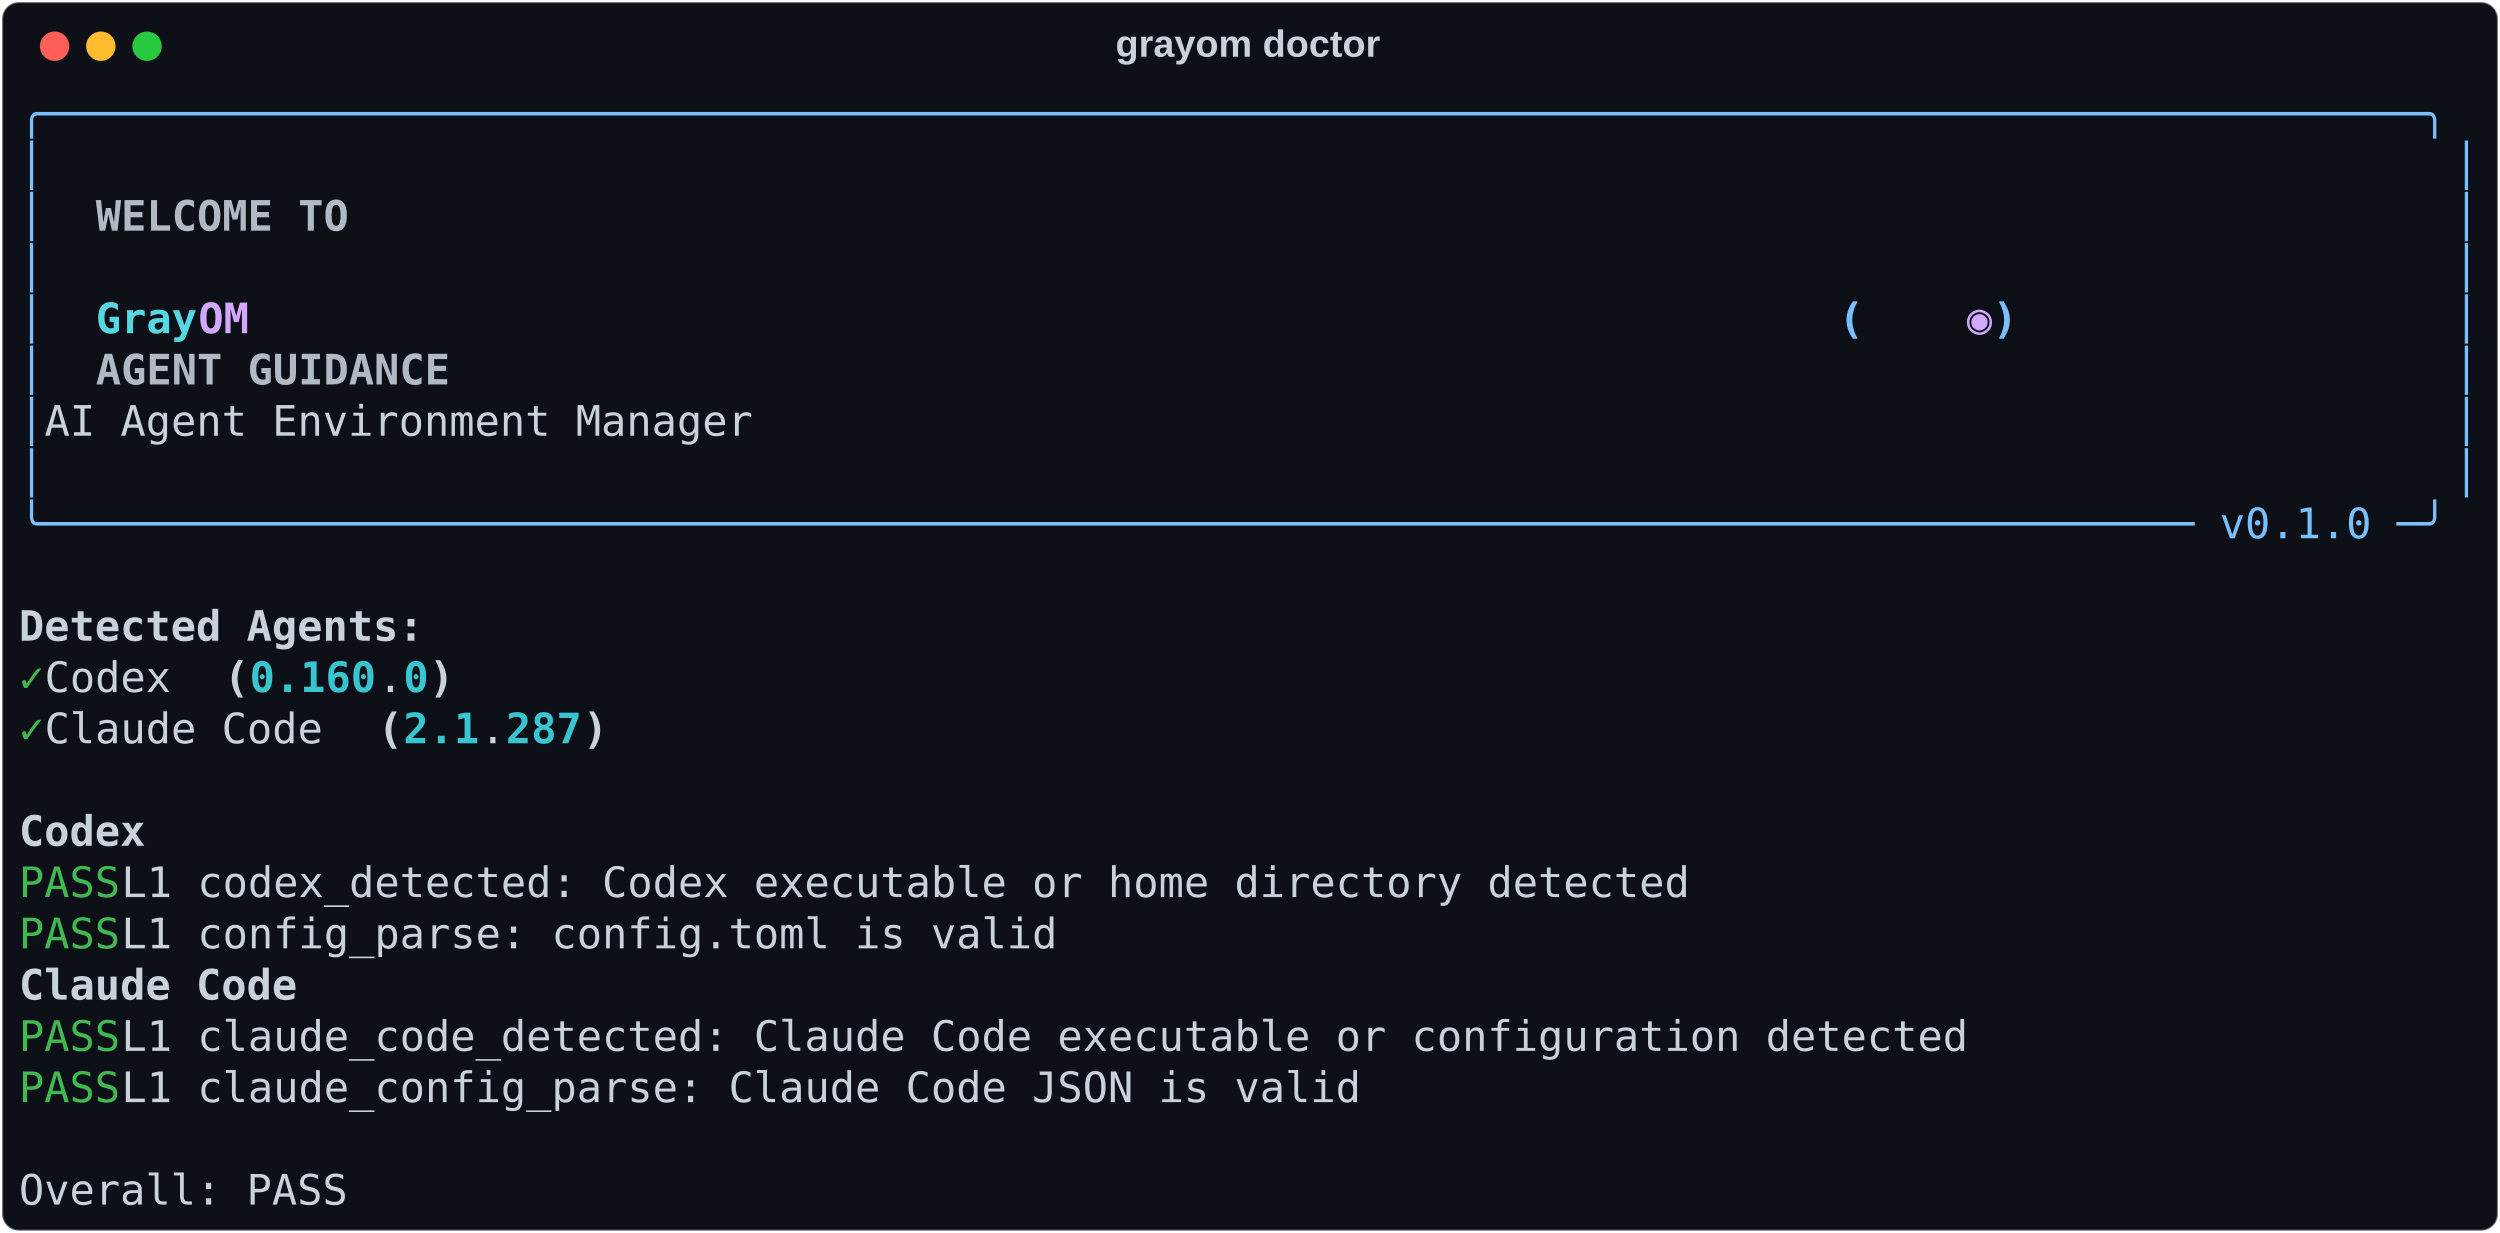
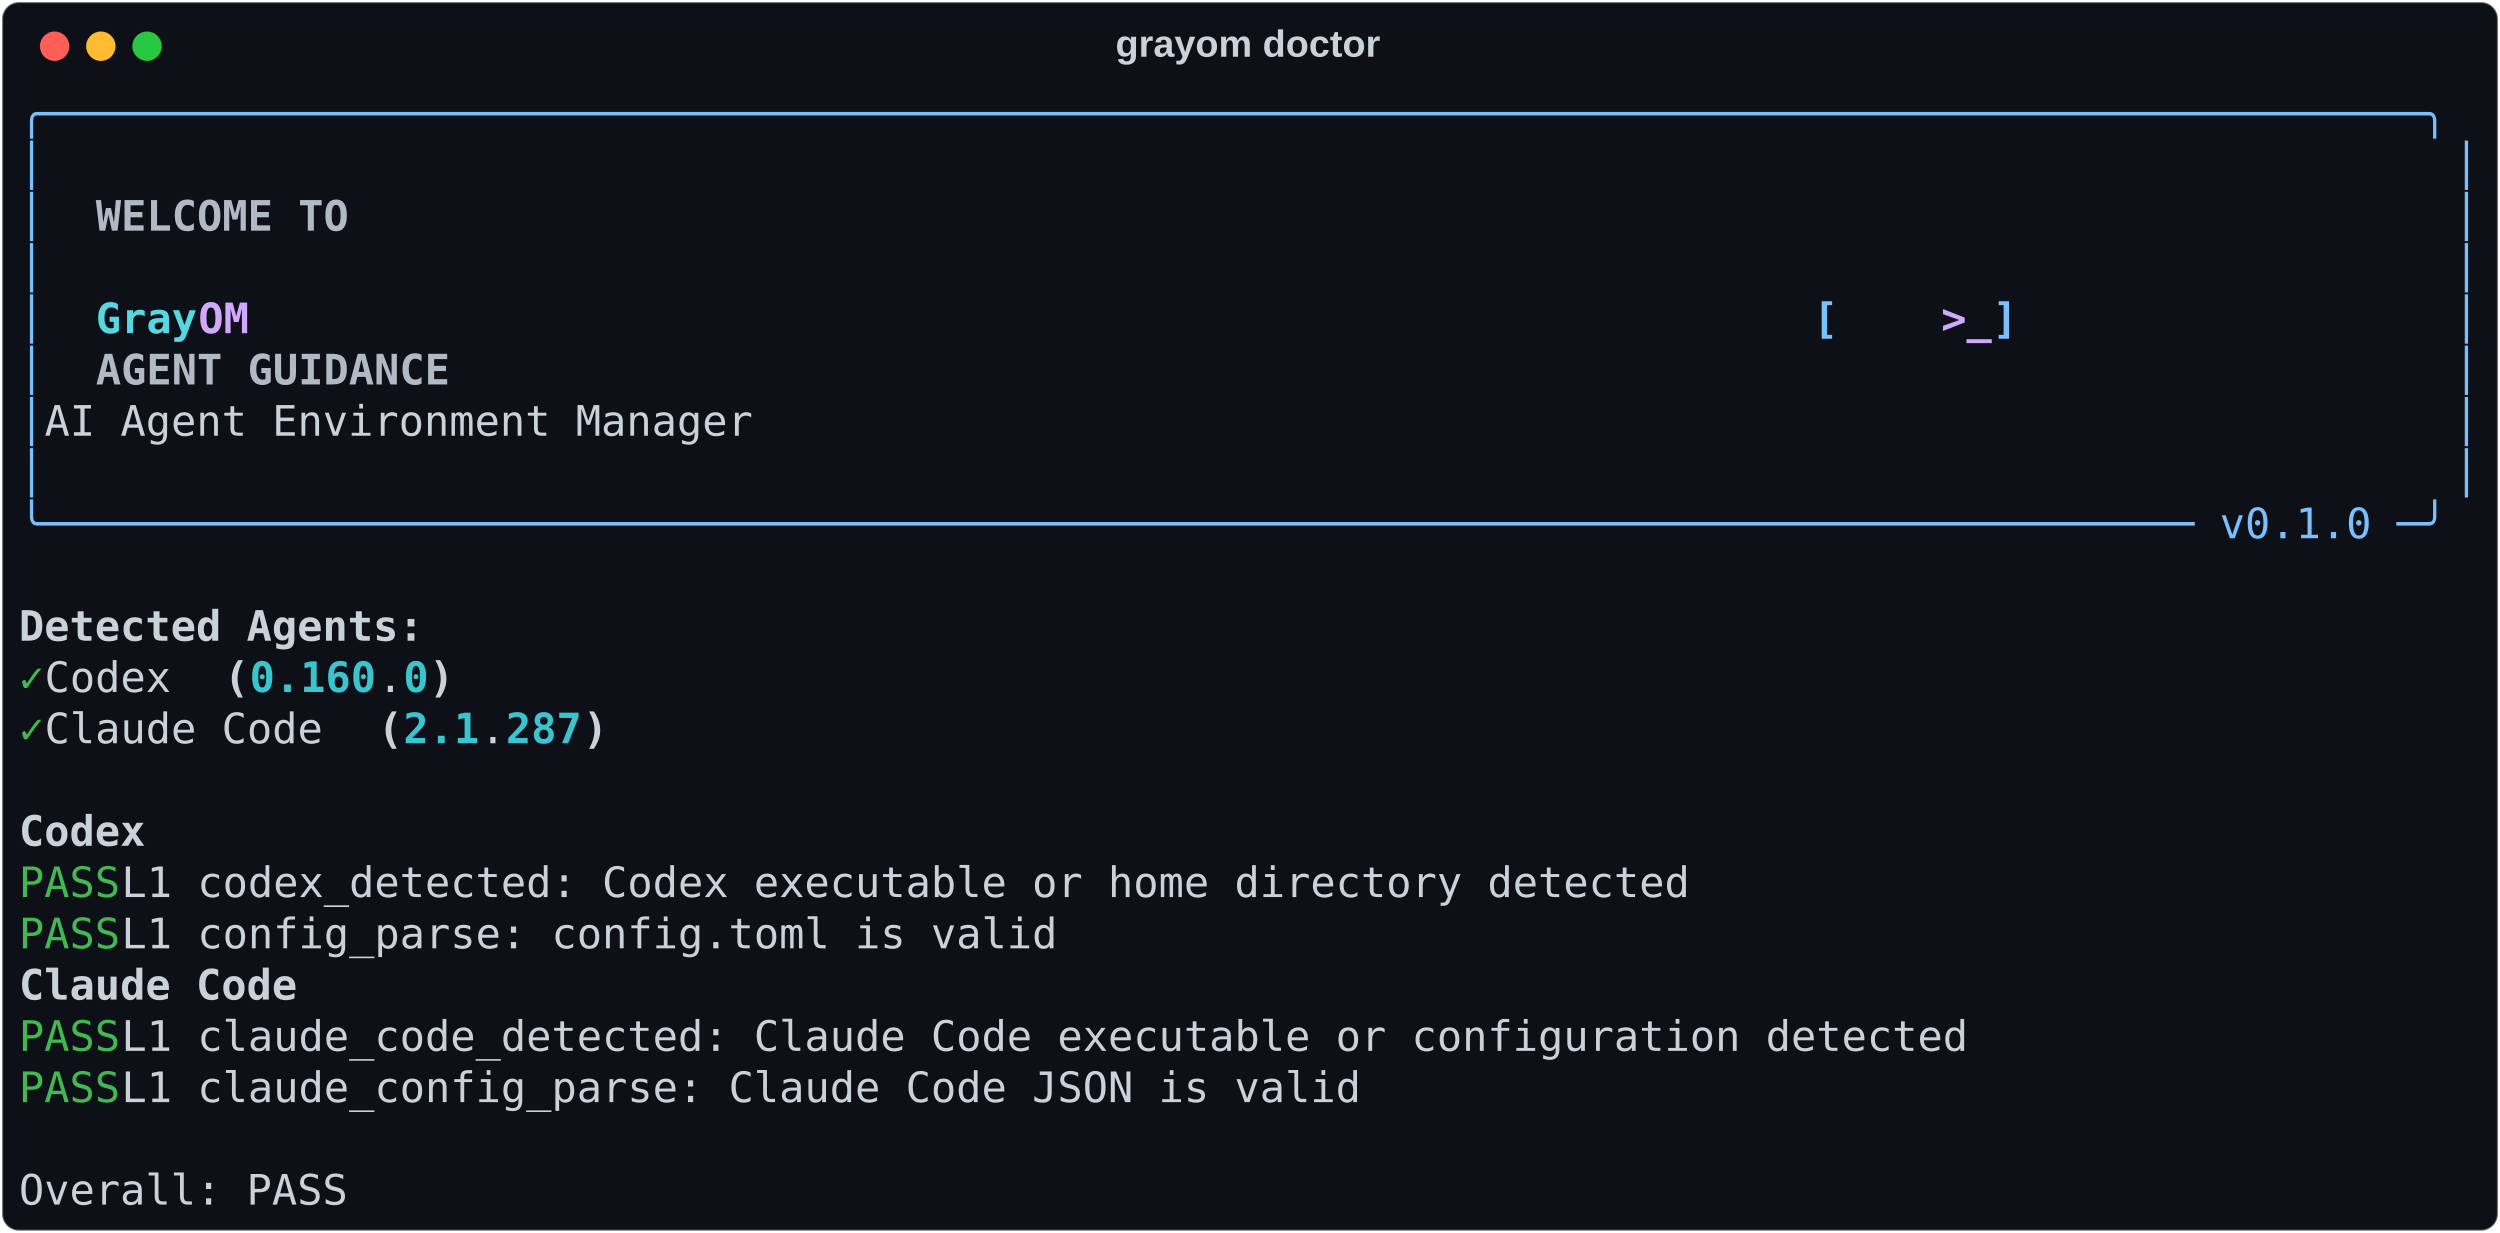
<svg xmlns="http://www.w3.org/2000/svg" class="rich-terminal" viewBox="0 0 1190 586.8">
  <style>

    @font-face {
        font-family: "Fira Code";
        src: local("FiraCode-Regular"),
                url("https://cdnjs.cloudflare.com/ajax/libs/firacode/6.2.0/woff2/FiraCode-Regular.woff2") format("woff2"),
                url("https://cdnjs.cloudflare.com/ajax/libs/firacode/6.2.0/woff/FiraCode-Regular.woff") format("woff");
        font-style: normal;
        font-weight: 400;
    }
    @font-face {
        font-family: "Fira Code";
        src: local("FiraCode-Bold"),
                url("https://cdnjs.cloudflare.com/ajax/libs/firacode/6.2.0/woff2/FiraCode-Bold.woff2") format("woff2"),
                url("https://cdnjs.cloudflare.com/ajax/libs/firacode/6.2.0/woff/FiraCode-Bold.woff") format("woff");
        font-style: bold;
        font-weight: 700;
    }

-     .terminal-2208447098-matrix {
+     .terminal-2004957532-matrix {
        font-family: Fira Code, monospace;
        font-size: 20px;
        line-height: 24.4px;
        font-variant-east-asian: full-width;
    }

-     .terminal-2208447098-title {
+     .terminal-2004957532-title {
        font-size: 18px;
        font-weight: bold;
        font-family: arial;
    }

-     .terminal-2208447098-r1 { fill: #79c0ff }
- .terminal-2208447098-r2 { fill: #c9d1d9 }
- .terminal-2208447098-r3 { fill: #b0b9c4;font-weight: bold }
- .terminal-2208447098-r4 { fill: #79c0ff;font-weight: bold }
- .terminal-2208447098-r5 { fill: #56d8e2;font-weight: bold }
- .terminal-2208447098-r6 { fill: #d2a8ff;font-weight: bold }
- .terminal-2208447098-r7 { fill: #c9d1d9;font-weight: bold }
- .terminal-2208447098-r8 { fill: #3fb950 }
- .terminal-2208447098-r9 { fill: #39c5cf;font-weight: bold }
+     .terminal-2004957532-r1 { fill: #79c0ff }
+ .terminal-2004957532-r2 { fill: #c9d1d9 }
+ .terminal-2004957532-r3 { fill: #b0b9c4;font-weight: bold }
+ .terminal-2004957532-r4 { fill: #79c0ff;font-weight: bold }
+ .terminal-2004957532-r5 { fill: #56d8e2;font-weight: bold }
+ .terminal-2004957532-r6 { fill: #d2a8ff;font-weight: bold }
+ .terminal-2004957532-r7 { fill: #c9d1d9;font-weight: bold }
+ .terminal-2004957532-r8 { fill: #3fb950 }
+ .terminal-2004957532-r9 { fill: #39c5cf;font-weight: bold }
    </style>
  <defs>
-     <clipPath id="terminal-2208447098-clip-terminal">
+     <clipPath id="terminal-2004957532-clip-terminal">
      <rect x="0" y="0" width="1170.2" height="535.8" />
    </clipPath>
-     <clipPath id="terminal-2208447098-line-0">
+     <clipPath id="terminal-2004957532-line-0">
      <rect x="0" y="1.5" width="1171.2" height="24.65" />
    </clipPath>
-     <clipPath id="terminal-2208447098-line-1">
+     <clipPath id="terminal-2004957532-line-1">
      <rect x="0" y="25.9" width="1171.2" height="24.65" />
    </clipPath>
-     <clipPath id="terminal-2208447098-line-2">
+     <clipPath id="terminal-2004957532-line-2">
      <rect x="0" y="50.3" width="1171.2" height="24.65" />
    </clipPath>
-     <clipPath id="terminal-2208447098-line-3">
+     <clipPath id="terminal-2004957532-line-3">
      <rect x="0" y="74.7" width="1171.2" height="24.65" />
    </clipPath>
-     <clipPath id="terminal-2208447098-line-4">
+     <clipPath id="terminal-2004957532-line-4">
      <rect x="0" y="99.1" width="1171.2" height="24.65" />
    </clipPath>
-     <clipPath id="terminal-2208447098-line-5">
+     <clipPath id="terminal-2004957532-line-5">
      <rect x="0" y="123.5" width="1171.2" height="24.65" />
    </clipPath>
-     <clipPath id="terminal-2208447098-line-6">
+     <clipPath id="terminal-2004957532-line-6">
      <rect x="0" y="147.9" width="1171.2" height="24.65" />
    </clipPath>
-     <clipPath id="terminal-2208447098-line-7">
+     <clipPath id="terminal-2004957532-line-7">
      <rect x="0" y="172.3" width="1171.2" height="24.65" />
    </clipPath>
-     <clipPath id="terminal-2208447098-line-8">
+     <clipPath id="terminal-2004957532-line-8">
      <rect x="0" y="196.7" width="1171.2" height="24.65" />
    </clipPath>
-     <clipPath id="terminal-2208447098-line-9">
+     <clipPath id="terminal-2004957532-line-9">
      <rect x="0" y="221.1" width="1171.2" height="24.65" />
    </clipPath>
-     <clipPath id="terminal-2208447098-line-10">
+     <clipPath id="terminal-2004957532-line-10">
      <rect x="0" y="245.5" width="1171.2" height="24.65" />
    </clipPath>
-     <clipPath id="terminal-2208447098-line-11">
+     <clipPath id="terminal-2004957532-line-11">
      <rect x="0" y="269.9" width="1171.2" height="24.65" />
    </clipPath>
-     <clipPath id="terminal-2208447098-line-12">
+     <clipPath id="terminal-2004957532-line-12">
      <rect x="0" y="294.3" width="1171.2" height="24.65" />
    </clipPath>
-     <clipPath id="terminal-2208447098-line-13">
+     <clipPath id="terminal-2004957532-line-13">
      <rect x="0" y="318.7" width="1171.2" height="24.65" />
    </clipPath>
-     <clipPath id="terminal-2208447098-line-14">
+     <clipPath id="terminal-2004957532-line-14">
      <rect x="0" y="343.1" width="1171.2" height="24.65" />
    </clipPath>
-     <clipPath id="terminal-2208447098-line-15">
+     <clipPath id="terminal-2004957532-line-15">
      <rect x="0" y="367.5" width="1171.2" height="24.65" />
    </clipPath>
-     <clipPath id="terminal-2208447098-line-16">
+     <clipPath id="terminal-2004957532-line-16">
      <rect x="0" y="391.9" width="1171.2" height="24.65" />
    </clipPath>
-     <clipPath id="terminal-2208447098-line-17">
+     <clipPath id="terminal-2004957532-line-17">
      <rect x="0" y="416.3" width="1171.2" height="24.65" />
    </clipPath>
-     <clipPath id="terminal-2208447098-line-18">
+     <clipPath id="terminal-2004957532-line-18">
      <rect x="0" y="440.7" width="1171.2" height="24.65" />
    </clipPath>
-     <clipPath id="terminal-2208447098-line-19">
+     <clipPath id="terminal-2004957532-line-19">
      <rect x="0" y="465.1" width="1171.2" height="24.65" />
    </clipPath>
-     <clipPath id="terminal-2208447098-line-20">
+     <clipPath id="terminal-2004957532-line-20">
      <rect x="0" y="489.5" width="1171.2" height="24.65" />
    </clipPath>
  </defs>
  <rect fill="#0d1117" stroke="rgba(255,255,255,0.35)" stroke-width="1" x="1" y="1" width="1188" height="584.8" rx="8" />
-   <text class="terminal-2208447098-title" fill="#c9d1d9" text-anchor="middle" x="594" y="27">grayom doctor</text>
+   <text class="terminal-2004957532-title" fill="#c9d1d9" text-anchor="middle" x="594" y="27">grayom doctor</text>
  <g transform="translate(26,22)">
    <circle cx="0" cy="0" r="7" fill="#ff5f57" />
    <circle cx="22" cy="0" r="7" fill="#febc2e" />
    <circle cx="44" cy="0" r="7" fill="#28c840" />
  </g>
-   <g transform="translate(9, 41)" clip-path="url(#terminal-2208447098-clip-terminal)">
-     <g class="terminal-2208447098-matrix">
-       <text class="terminal-2208447098-r1" x="0" y="20" textLength="1171.2" clip-path="url(#terminal-2208447098-line-0)">╭──────────────────────────────────────────────────────────────────────────────────────────────╮</text>
-       <text class="terminal-2208447098-r2" x="1171.2" y="20" textLength="12.2" clip-path="url(#terminal-2208447098-line-0)">
- </text>
-       <text class="terminal-2208447098-r1" x="0" y="44.4" textLength="12.2" clip-path="url(#terminal-2208447098-line-1)">│</text>
-       <text class="terminal-2208447098-r1" x="1159" y="44.4" textLength="12.2" clip-path="url(#terminal-2208447098-line-1)">│</text>
-       <text class="terminal-2208447098-r2" x="1171.2" y="44.4" textLength="12.2" clip-path="url(#terminal-2208447098-line-1)">
- </text>
-       <text class="terminal-2208447098-r1" x="0" y="68.8" textLength="12.2" clip-path="url(#terminal-2208447098-line-2)">│</text>
-       <text class="terminal-2208447098-r3" x="36.6" y="68.8" textLength="658.8" clip-path="url(#terminal-2208447098-line-2)">WELCOME TO                                            </text>
-       <text class="terminal-2208447098-r1" x="1159" y="68.8" textLength="12.2" clip-path="url(#terminal-2208447098-line-2)">│</text>
-       <text class="terminal-2208447098-r2" x="1171.2" y="68.8" textLength="12.2" clip-path="url(#terminal-2208447098-line-2)">
- </text>
-       <text class="terminal-2208447098-r1" x="0" y="93.2" textLength="12.2" clip-path="url(#terminal-2208447098-line-3)">│</text>
-       <text class="terminal-2208447098-r1" x="1159" y="93.2" textLength="12.2" clip-path="url(#terminal-2208447098-line-3)">│</text>
-       <text class="terminal-2208447098-r2" x="1171.2" y="93.2" textLength="12.2" clip-path="url(#terminal-2208447098-line-3)">
- </text>
-       <text class="terminal-2208447098-r1" x="0" y="117.6" textLength="12.2" clip-path="url(#terminal-2208447098-line-4)">│</text>
-       <text class="terminal-2208447098-r5" x="36.6" y="117.6" textLength="48.8" clip-path="url(#terminal-2208447098-line-4)">Gray</text>
-       <text class="terminal-2208447098-r6" x="85.4" y="117.6" textLength="24.4" clip-path="url(#terminal-2208447098-line-4)">OM</text>
-       <text class="terminal-2208447098-r4" x="866.2" y="117.6" textLength="61" clip-path="url(#terminal-2208447098-line-4)">   ( </text>
-       <text class="terminal-2208447098-r6" x="927.2" y="117.6" textLength="12.2" clip-path="url(#terminal-2208447098-line-4)">◉</text>
-       <text class="terminal-2208447098-r4" x="939.4" y="117.6" textLength="24.4" clip-path="url(#terminal-2208447098-line-4)"> )</text>
-       <text class="terminal-2208447098-r1" x="1159" y="117.6" textLength="12.2" clip-path="url(#terminal-2208447098-line-4)">│</text>
-       <text class="terminal-2208447098-r2" x="1171.2" y="117.6" textLength="12.2" clip-path="url(#terminal-2208447098-line-4)">
- </text>
-       <text class="terminal-2208447098-r1" x="0" y="142" textLength="12.2" clip-path="url(#terminal-2208447098-line-5)">│</text>
-       <text class="terminal-2208447098-r3" x="36.6" y="142" textLength="658.8" clip-path="url(#terminal-2208447098-line-5)">AGENT GUIDANCE                                        </text>
-       <text class="terminal-2208447098-r1" x="1159" y="142" textLength="12.2" clip-path="url(#terminal-2208447098-line-5)">│</text>
-       <text class="terminal-2208447098-r2" x="1171.2" y="142" textLength="12.2" clip-path="url(#terminal-2208447098-line-5)">
- </text>
-       <text class="terminal-2208447098-r1" x="0" y="166.4" textLength="12.2" clip-path="url(#terminal-2208447098-line-6)">│</text>
-       <text class="terminal-2208447098-r2" x="12.2" y="166.4" textLength="1146.8" clip-path="url(#terminal-2208447098-line-6)">  AI Agent Environment Manager                                                                </text>
-       <text class="terminal-2208447098-r1" x="1159" y="166.4" textLength="12.2" clip-path="url(#terminal-2208447098-line-6)">│</text>
-       <text class="terminal-2208447098-r2" x="1171.2" y="166.4" textLength="12.2" clip-path="url(#terminal-2208447098-line-6)">
- </text>
-       <text class="terminal-2208447098-r1" x="0" y="190.8" textLength="12.2" clip-path="url(#terminal-2208447098-line-7)">│</text>
-       <text class="terminal-2208447098-r1" x="1159" y="190.8" textLength="12.2" clip-path="url(#terminal-2208447098-line-7)">│</text>
-       <text class="terminal-2208447098-r2" x="1171.2" y="190.8" textLength="12.2" clip-path="url(#terminal-2208447098-line-7)">
- </text>
-       <text class="terminal-2208447098-r1" x="0" y="215.2" textLength="1171.2" clip-path="url(#terminal-2208447098-line-8)">╰───────────────────────────────────────────────────────────────────────────────────── v0.1.0 ─╯</text>
-       <text class="terminal-2208447098-r2" x="1171.2" y="215.2" textLength="12.2" clip-path="url(#terminal-2208447098-line-8)">
- </text>
-       <text class="terminal-2208447098-r2" x="1171.2" y="239.6" textLength="12.2" clip-path="url(#terminal-2208447098-line-9)">
- </text>
-       <text class="terminal-2208447098-r7" x="0" y="264" textLength="195.2" clip-path="url(#terminal-2208447098-line-10)">Detected Agents:</text>
-       <text class="terminal-2208447098-r2" x="1171.2" y="264" textLength="12.2" clip-path="url(#terminal-2208447098-line-10)">
- </text>
-       <text class="terminal-2208447098-r8" x="0" y="288.4" textLength="12.2" clip-path="url(#terminal-2208447098-line-11)">✓</text>
-       <text class="terminal-2208447098-r2" x="12.2" y="288.4" textLength="85.4" clip-path="url(#terminal-2208447098-line-11)"> Codex </text>
-       <text class="terminal-2208447098-r7" x="97.6" y="288.4" textLength="12.2" clip-path="url(#terminal-2208447098-line-11)">(</text>
-       <text class="terminal-2208447098-r9" x="109.8" y="288.4" textLength="61" clip-path="url(#terminal-2208447098-line-11)">0.160</text>
-       <text class="terminal-2208447098-r2" x="170.8" y="288.4" textLength="12.2" clip-path="url(#terminal-2208447098-line-11)">.</text>
-       <text class="terminal-2208447098-r9" x="183" y="288.4" textLength="12.2" clip-path="url(#terminal-2208447098-line-11)">0</text>
-       <text class="terminal-2208447098-r7" x="195.2" y="288.4" textLength="12.2" clip-path="url(#terminal-2208447098-line-11)">)</text>
-       <text class="terminal-2208447098-r2" x="1171.2" y="288.4" textLength="12.2" clip-path="url(#terminal-2208447098-line-11)">
- </text>
-       <text class="terminal-2208447098-r8" x="0" y="312.8" textLength="12.2" clip-path="url(#terminal-2208447098-line-12)">✓</text>
-       <text class="terminal-2208447098-r2" x="12.2" y="312.8" textLength="158.6" clip-path="url(#terminal-2208447098-line-12)"> Claude Code </text>
-       <text class="terminal-2208447098-r7" x="170.8" y="312.8" textLength="12.2" clip-path="url(#terminal-2208447098-line-12)">(</text>
-       <text class="terminal-2208447098-r9" x="183" y="312.8" textLength="36.6" clip-path="url(#terminal-2208447098-line-12)">2.1</text>
-       <text class="terminal-2208447098-r2" x="219.6" y="312.8" textLength="12.2" clip-path="url(#terminal-2208447098-line-12)">.</text>
-       <text class="terminal-2208447098-r9" x="231.8" y="312.8" textLength="36.6" clip-path="url(#terminal-2208447098-line-12)">287</text>
-       <text class="terminal-2208447098-r7" x="268.4" y="312.8" textLength="12.2" clip-path="url(#terminal-2208447098-line-12)">)</text>
-       <text class="terminal-2208447098-r2" x="1171.2" y="312.8" textLength="12.2" clip-path="url(#terminal-2208447098-line-12)">
- </text>
-       <text class="terminal-2208447098-r2" x="1171.2" y="337.2" textLength="12.2" clip-path="url(#terminal-2208447098-line-13)">
- </text>
-       <text class="terminal-2208447098-r7" x="0" y="361.6" textLength="61" clip-path="url(#terminal-2208447098-line-14)">Codex</text>
-       <text class="terminal-2208447098-r2" x="1171.2" y="361.6" textLength="12.2" clip-path="url(#terminal-2208447098-line-14)">
- </text>
-       <text class="terminal-2208447098-r8" x="0" y="386" textLength="48.8" clip-path="url(#terminal-2208447098-line-15)">PASS</text>
-       <text class="terminal-2208447098-r2" x="48.8" y="386" textLength="768.6" clip-path="url(#terminal-2208447098-line-15)"> L1 codex_detected: Codex executable or home directory detected</text>
-       <text class="terminal-2208447098-r2" x="1171.2" y="386" textLength="12.2" clip-path="url(#terminal-2208447098-line-15)">
- </text>
-       <text class="terminal-2208447098-r8" x="0" y="410.4" textLength="48.8" clip-path="url(#terminal-2208447098-line-16)">PASS</text>
-       <text class="terminal-2208447098-r2" x="48.8" y="410.4" textLength="463.6" clip-path="url(#terminal-2208447098-line-16)"> L1 config_parse: config.toml is valid</text>
-       <text class="terminal-2208447098-r2" x="1171.2" y="410.4" textLength="12.2" clip-path="url(#terminal-2208447098-line-16)">
- </text>
-       <text class="terminal-2208447098-r7" x="0" y="434.8" textLength="134.2" clip-path="url(#terminal-2208447098-line-17)">Claude Code</text>
-       <text class="terminal-2208447098-r2" x="1171.2" y="434.8" textLength="12.2" clip-path="url(#terminal-2208447098-line-17)">
- </text>
-       <text class="terminal-2208447098-r8" x="0" y="459.2" textLength="48.8" clip-path="url(#terminal-2208447098-line-18)">PASS</text>
-       <text class="terminal-2208447098-r2" x="48.8" y="459.2" textLength="902.8" clip-path="url(#terminal-2208447098-line-18)"> L1 claude_code_detected: Claude Code executable or configuration detected</text>
-       <text class="terminal-2208447098-r2" x="1171.2" y="459.2" textLength="12.2" clip-path="url(#terminal-2208447098-line-18)">
- </text>
-       <text class="terminal-2208447098-r8" x="0" y="483.6" textLength="48.8" clip-path="url(#terminal-2208447098-line-19)">PASS</text>
-       <text class="terminal-2208447098-r2" x="48.8" y="483.6" textLength="610" clip-path="url(#terminal-2208447098-line-19)"> L1 claude_config_parse: Claude Code JSON is valid</text>
-       <text class="terminal-2208447098-r2" x="1171.2" y="483.6" textLength="12.2" clip-path="url(#terminal-2208447098-line-19)">
- </text>
-       <text class="terminal-2208447098-r2" x="1171.2" y="508" textLength="12.2" clip-path="url(#terminal-2208447098-line-20)">
- </text>
-       <text class="terminal-2208447098-r2" x="0" y="532.4" textLength="158.6" clip-path="url(#terminal-2208447098-line-21)">Overall: PASS</text>
-       <text class="terminal-2208447098-r2" x="1171.2" y="532.4" textLength="12.2" clip-path="url(#terminal-2208447098-line-21)">
+   <g transform="translate(9, 41)" clip-path="url(#terminal-2004957532-clip-terminal)">
+     <g class="terminal-2004957532-matrix">
+       <text class="terminal-2004957532-r1" x="0" y="20" textLength="1171.2" clip-path="url(#terminal-2004957532-line-0)">╭──────────────────────────────────────────────────────────────────────────────────────────────╮</text>
+       <text class="terminal-2004957532-r2" x="1171.2" y="20" textLength="12.2" clip-path="url(#terminal-2004957532-line-0)">
+ </text>
+       <text class="terminal-2004957532-r1" x="0" y="44.4" textLength="12.2" clip-path="url(#terminal-2004957532-line-1)">│</text>
+       <text class="terminal-2004957532-r1" x="1159" y="44.4" textLength="12.2" clip-path="url(#terminal-2004957532-line-1)">│</text>
+       <text class="terminal-2004957532-r2" x="1171.2" y="44.4" textLength="12.2" clip-path="url(#terminal-2004957532-line-1)">
+ </text>
+       <text class="terminal-2004957532-r1" x="0" y="68.8" textLength="12.2" clip-path="url(#terminal-2004957532-line-2)">│</text>
+       <text class="terminal-2004957532-r3" x="36.6" y="68.8" textLength="658.8" clip-path="url(#terminal-2004957532-line-2)">WELCOME TO                                            </text>
+       <text class="terminal-2004957532-r1" x="1159" y="68.8" textLength="12.2" clip-path="url(#terminal-2004957532-line-2)">│</text>
+       <text class="terminal-2004957532-r2" x="1171.2" y="68.8" textLength="12.2" clip-path="url(#terminal-2004957532-line-2)">
+ </text>
+       <text class="terminal-2004957532-r1" x="0" y="93.2" textLength="12.2" clip-path="url(#terminal-2004957532-line-3)">│</text>
+       <text class="terminal-2004957532-r1" x="1159" y="93.2" textLength="12.2" clip-path="url(#terminal-2004957532-line-3)">│</text>
+       <text class="terminal-2004957532-r2" x="1171.2" y="93.2" textLength="12.2" clip-path="url(#terminal-2004957532-line-3)">
+ </text>
+       <text class="terminal-2004957532-r1" x="0" y="117.6" textLength="12.2" clip-path="url(#terminal-2004957532-line-4)">│</text>
+       <text class="terminal-2004957532-r5" x="36.6" y="117.6" textLength="48.8" clip-path="url(#terminal-2004957532-line-4)">Gray</text>
+       <text class="terminal-2004957532-r6" x="85.4" y="117.6" textLength="24.4" clip-path="url(#terminal-2004957532-line-4)">OM</text>
+       <text class="terminal-2004957532-r4" x="854" y="117.6" textLength="61" clip-path="url(#terminal-2004957532-line-4)">   [ </text>
+       <text class="terminal-2004957532-r6" x="915" y="117.6" textLength="24.4" clip-path="url(#terminal-2004957532-line-4)">&gt;_</text>
+       <text class="terminal-2004957532-r4" x="939.4" y="117.6" textLength="24.4" clip-path="url(#terminal-2004957532-line-4)"> ]</text>
+       <text class="terminal-2004957532-r1" x="1159" y="117.6" textLength="12.2" clip-path="url(#terminal-2004957532-line-4)">│</text>
+       <text class="terminal-2004957532-r2" x="1171.2" y="117.6" textLength="12.2" clip-path="url(#terminal-2004957532-line-4)">
+ </text>
+       <text class="terminal-2004957532-r1" x="0" y="142" textLength="12.2" clip-path="url(#terminal-2004957532-line-5)">│</text>
+       <text class="terminal-2004957532-r3" x="36.6" y="142" textLength="658.8" clip-path="url(#terminal-2004957532-line-5)">AGENT GUIDANCE                                        </text>
+       <text class="terminal-2004957532-r1" x="1159" y="142" textLength="12.2" clip-path="url(#terminal-2004957532-line-5)">│</text>
+       <text class="terminal-2004957532-r2" x="1171.2" y="142" textLength="12.2" clip-path="url(#terminal-2004957532-line-5)">
+ </text>
+       <text class="terminal-2004957532-r1" x="0" y="166.4" textLength="12.2" clip-path="url(#terminal-2004957532-line-6)">│</text>
+       <text class="terminal-2004957532-r2" x="12.2" y="166.4" textLength="1146.8" clip-path="url(#terminal-2004957532-line-6)">  AI Agent Environment Manager                                                                </text>
+       <text class="terminal-2004957532-r1" x="1159" y="166.4" textLength="12.2" clip-path="url(#terminal-2004957532-line-6)">│</text>
+       <text class="terminal-2004957532-r2" x="1171.2" y="166.4" textLength="12.2" clip-path="url(#terminal-2004957532-line-6)">
+ </text>
+       <text class="terminal-2004957532-r1" x="0" y="190.8" textLength="12.2" clip-path="url(#terminal-2004957532-line-7)">│</text>
+       <text class="terminal-2004957532-r1" x="1159" y="190.8" textLength="12.2" clip-path="url(#terminal-2004957532-line-7)">│</text>
+       <text class="terminal-2004957532-r2" x="1171.2" y="190.8" textLength="12.2" clip-path="url(#terminal-2004957532-line-7)">
+ </text>
+       <text class="terminal-2004957532-r1" x="0" y="215.2" textLength="1171.2" clip-path="url(#terminal-2004957532-line-8)">╰───────────────────────────────────────────────────────────────────────────────────── v0.1.0 ─╯</text>
+       <text class="terminal-2004957532-r2" x="1171.2" y="215.2" textLength="12.2" clip-path="url(#terminal-2004957532-line-8)">
+ </text>
+       <text class="terminal-2004957532-r2" x="1171.2" y="239.6" textLength="12.2" clip-path="url(#terminal-2004957532-line-9)">
+ </text>
+       <text class="terminal-2004957532-r7" x="0" y="264" textLength="195.2" clip-path="url(#terminal-2004957532-line-10)">Detected Agents:</text>
+       <text class="terminal-2004957532-r2" x="1171.2" y="264" textLength="12.2" clip-path="url(#terminal-2004957532-line-10)">
+ </text>
+       <text class="terminal-2004957532-r8" x="0" y="288.4" textLength="12.2" clip-path="url(#terminal-2004957532-line-11)">✓</text>
+       <text class="terminal-2004957532-r2" x="12.2" y="288.4" textLength="85.4" clip-path="url(#terminal-2004957532-line-11)"> Codex </text>
+       <text class="terminal-2004957532-r7" x="97.6" y="288.4" textLength="12.2" clip-path="url(#terminal-2004957532-line-11)">(</text>
+       <text class="terminal-2004957532-r9" x="109.8" y="288.4" textLength="61" clip-path="url(#terminal-2004957532-line-11)">0.160</text>
+       <text class="terminal-2004957532-r2" x="170.8" y="288.4" textLength="12.2" clip-path="url(#terminal-2004957532-line-11)">.</text>
+       <text class="terminal-2004957532-r9" x="183" y="288.4" textLength="12.2" clip-path="url(#terminal-2004957532-line-11)">0</text>
+       <text class="terminal-2004957532-r7" x="195.2" y="288.4" textLength="12.2" clip-path="url(#terminal-2004957532-line-11)">)</text>
+       <text class="terminal-2004957532-r2" x="1171.2" y="288.4" textLength="12.2" clip-path="url(#terminal-2004957532-line-11)">
+ </text>
+       <text class="terminal-2004957532-r8" x="0" y="312.8" textLength="12.2" clip-path="url(#terminal-2004957532-line-12)">✓</text>
+       <text class="terminal-2004957532-r2" x="12.2" y="312.8" textLength="158.6" clip-path="url(#terminal-2004957532-line-12)"> Claude Code </text>
+       <text class="terminal-2004957532-r7" x="170.8" y="312.8" textLength="12.2" clip-path="url(#terminal-2004957532-line-12)">(</text>
+       <text class="terminal-2004957532-r9" x="183" y="312.8" textLength="36.6" clip-path="url(#terminal-2004957532-line-12)">2.1</text>
+       <text class="terminal-2004957532-r2" x="219.6" y="312.8" textLength="12.2" clip-path="url(#terminal-2004957532-line-12)">.</text>
+       <text class="terminal-2004957532-r9" x="231.8" y="312.8" textLength="36.6" clip-path="url(#terminal-2004957532-line-12)">287</text>
+       <text class="terminal-2004957532-r7" x="268.4" y="312.8" textLength="12.2" clip-path="url(#terminal-2004957532-line-12)">)</text>
+       <text class="terminal-2004957532-r2" x="1171.2" y="312.8" textLength="12.2" clip-path="url(#terminal-2004957532-line-12)">
+ </text>
+       <text class="terminal-2004957532-r2" x="1171.2" y="337.2" textLength="12.2" clip-path="url(#terminal-2004957532-line-13)">
+ </text>
+       <text class="terminal-2004957532-r7" x="0" y="361.6" textLength="61" clip-path="url(#terminal-2004957532-line-14)">Codex</text>
+       <text class="terminal-2004957532-r2" x="1171.2" y="361.6" textLength="12.2" clip-path="url(#terminal-2004957532-line-14)">
+ </text>
+       <text class="terminal-2004957532-r8" x="0" y="386" textLength="48.8" clip-path="url(#terminal-2004957532-line-15)">PASS</text>
+       <text class="terminal-2004957532-r2" x="48.8" y="386" textLength="768.6" clip-path="url(#terminal-2004957532-line-15)"> L1 codex_detected: Codex executable or home directory detected</text>
+       <text class="terminal-2004957532-r2" x="1171.2" y="386" textLength="12.2" clip-path="url(#terminal-2004957532-line-15)">
+ </text>
+       <text class="terminal-2004957532-r8" x="0" y="410.4" textLength="48.8" clip-path="url(#terminal-2004957532-line-16)">PASS</text>
+       <text class="terminal-2004957532-r2" x="48.8" y="410.4" textLength="463.6" clip-path="url(#terminal-2004957532-line-16)"> L1 config_parse: config.toml is valid</text>
+       <text class="terminal-2004957532-r2" x="1171.2" y="410.4" textLength="12.2" clip-path="url(#terminal-2004957532-line-16)">
+ </text>
+       <text class="terminal-2004957532-r7" x="0" y="434.8" textLength="134.2" clip-path="url(#terminal-2004957532-line-17)">Claude Code</text>
+       <text class="terminal-2004957532-r2" x="1171.2" y="434.8" textLength="12.2" clip-path="url(#terminal-2004957532-line-17)">
+ </text>
+       <text class="terminal-2004957532-r8" x="0" y="459.2" textLength="48.8" clip-path="url(#terminal-2004957532-line-18)">PASS</text>
+       <text class="terminal-2004957532-r2" x="48.8" y="459.2" textLength="902.8" clip-path="url(#terminal-2004957532-line-18)"> L1 claude_code_detected: Claude Code executable or configuration detected</text>
+       <text class="terminal-2004957532-r2" x="1171.2" y="459.2" textLength="12.2" clip-path="url(#terminal-2004957532-line-18)">
+ </text>
+       <text class="terminal-2004957532-r8" x="0" y="483.6" textLength="48.8" clip-path="url(#terminal-2004957532-line-19)">PASS</text>
+       <text class="terminal-2004957532-r2" x="48.8" y="483.6" textLength="610" clip-path="url(#terminal-2004957532-line-19)"> L1 claude_config_parse: Claude Code JSON is valid</text>
+       <text class="terminal-2004957532-r2" x="1171.2" y="483.6" textLength="12.2" clip-path="url(#terminal-2004957532-line-19)">
+ </text>
+       <text class="terminal-2004957532-r2" x="1171.2" y="508" textLength="12.2" clip-path="url(#terminal-2004957532-line-20)">
+ </text>
+       <text class="terminal-2004957532-r2" x="0" y="532.4" textLength="158.6" clip-path="url(#terminal-2004957532-line-21)">Overall: PASS</text>
+       <text class="terminal-2004957532-r2" x="1171.2" y="532.4" textLength="12.2" clip-path="url(#terminal-2004957532-line-21)">
</text>
    </g>
  </g>
</svg>
